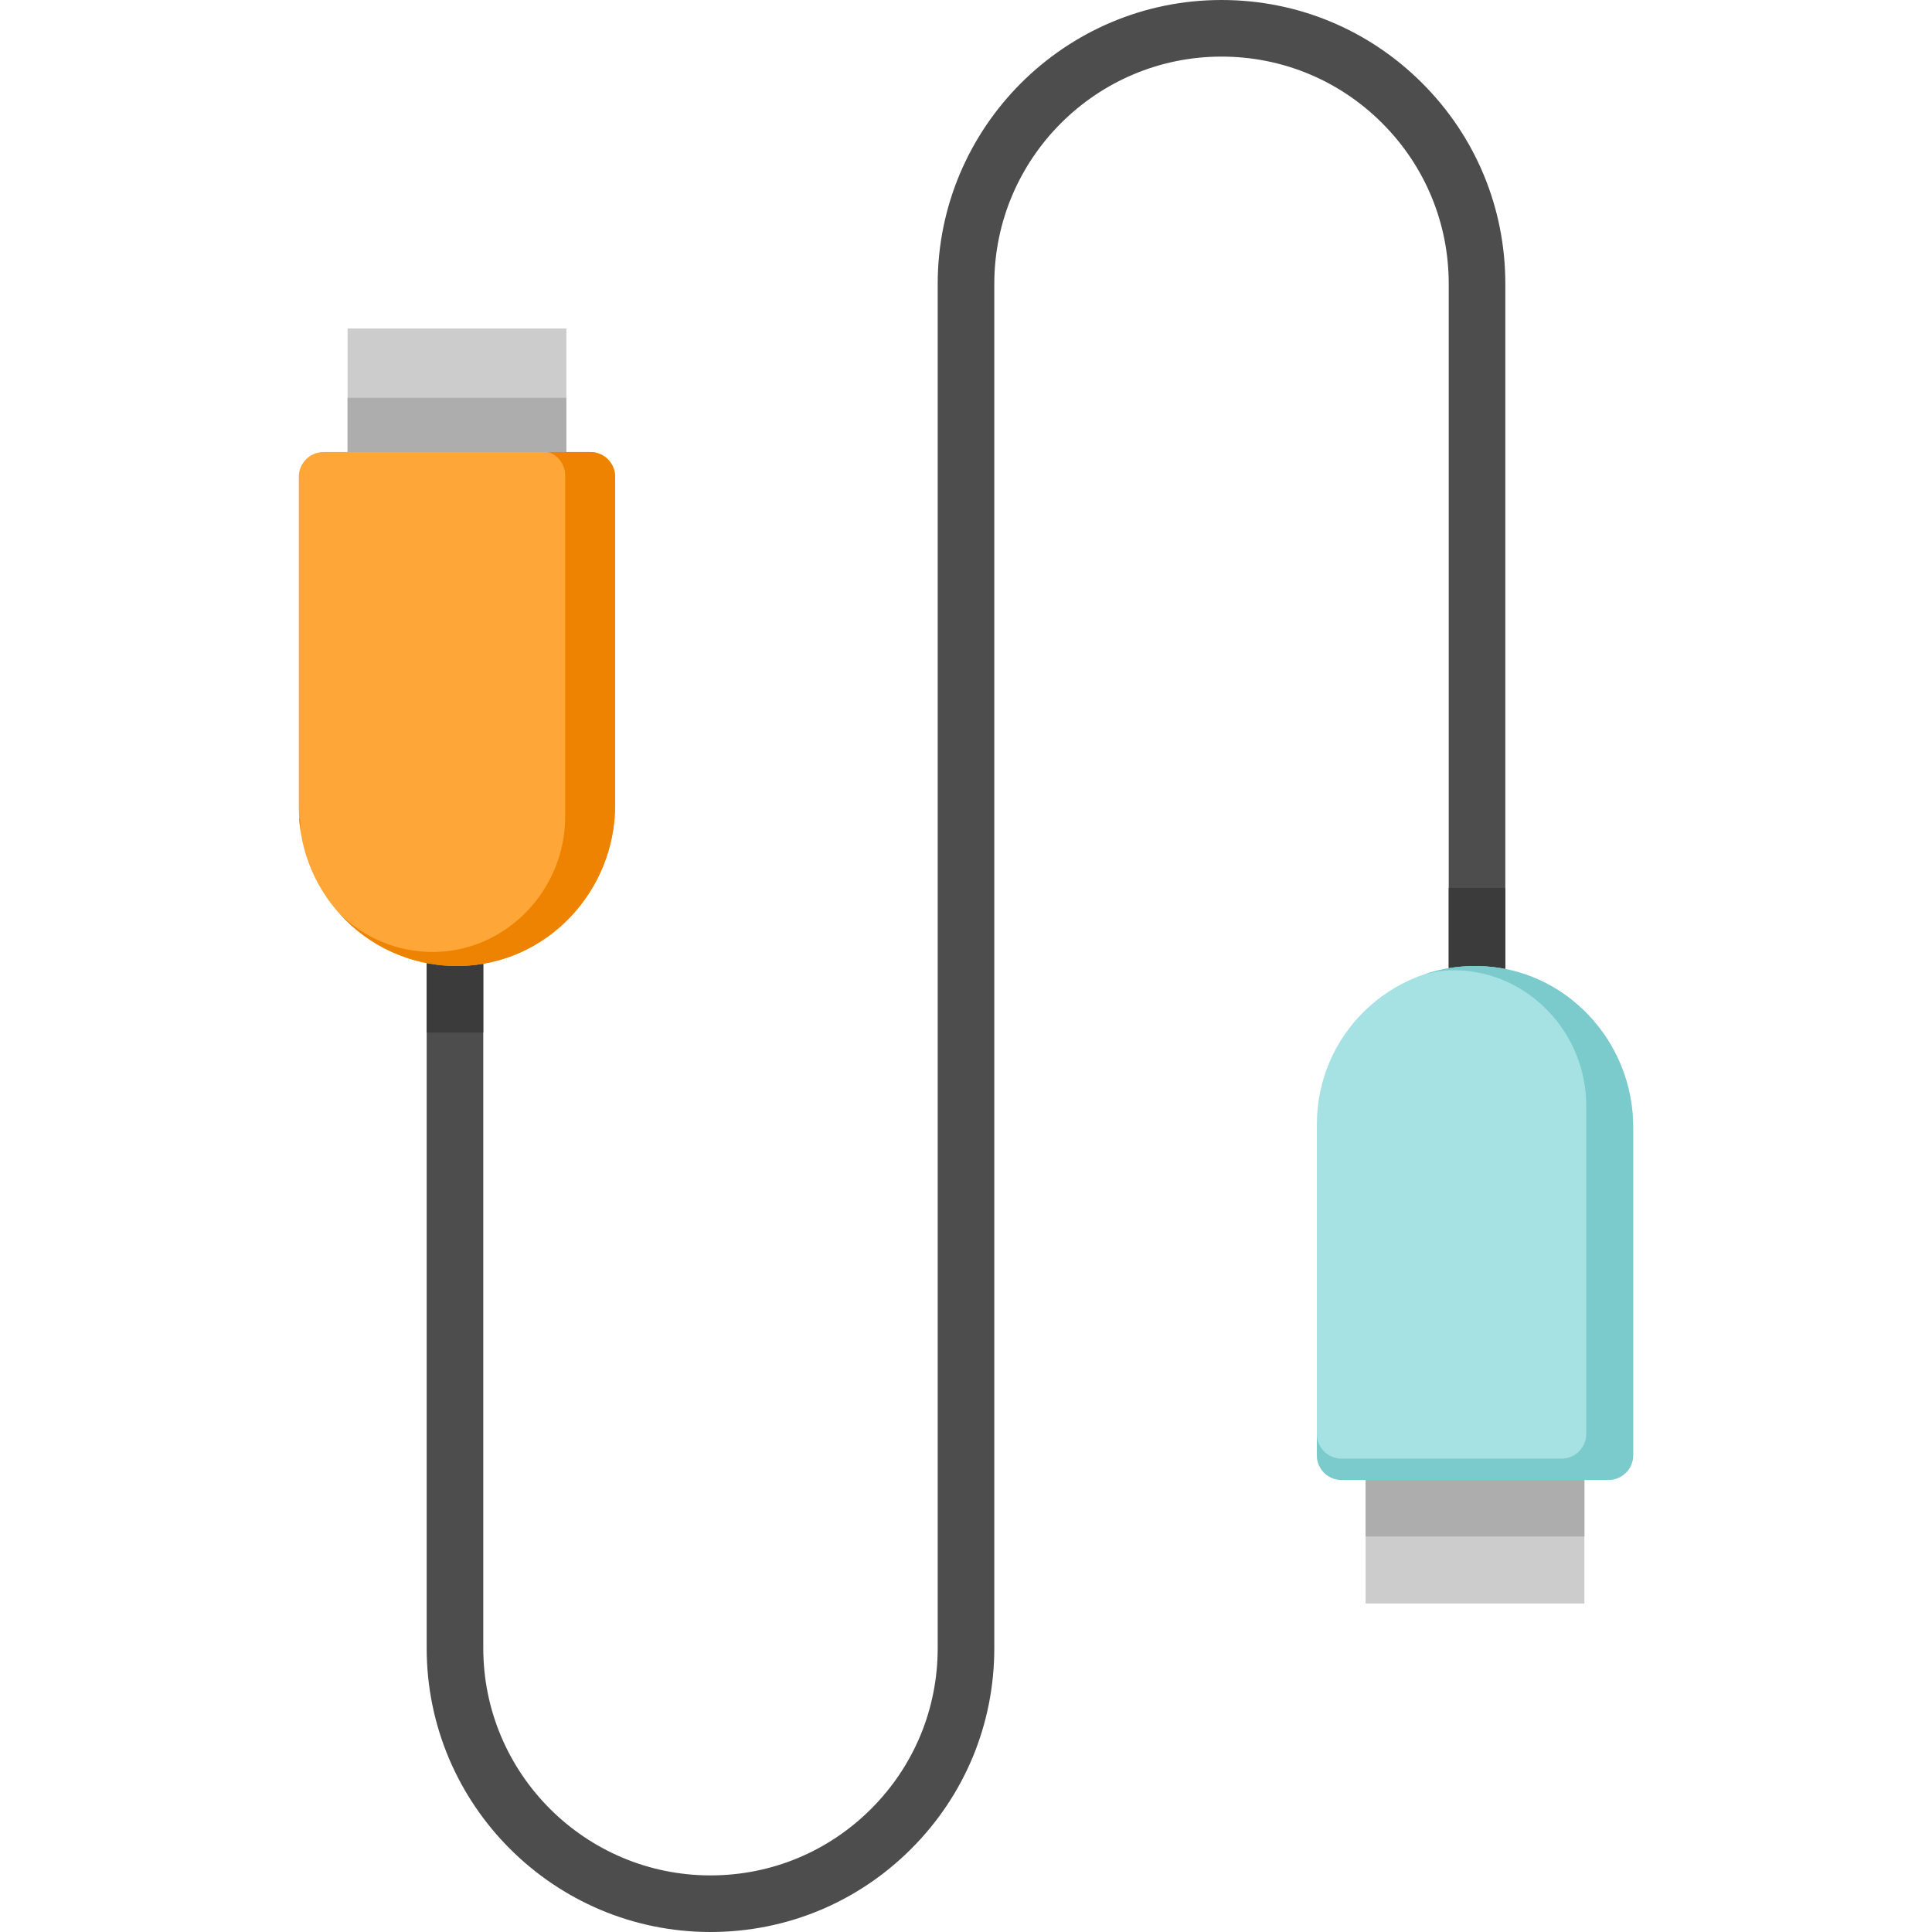
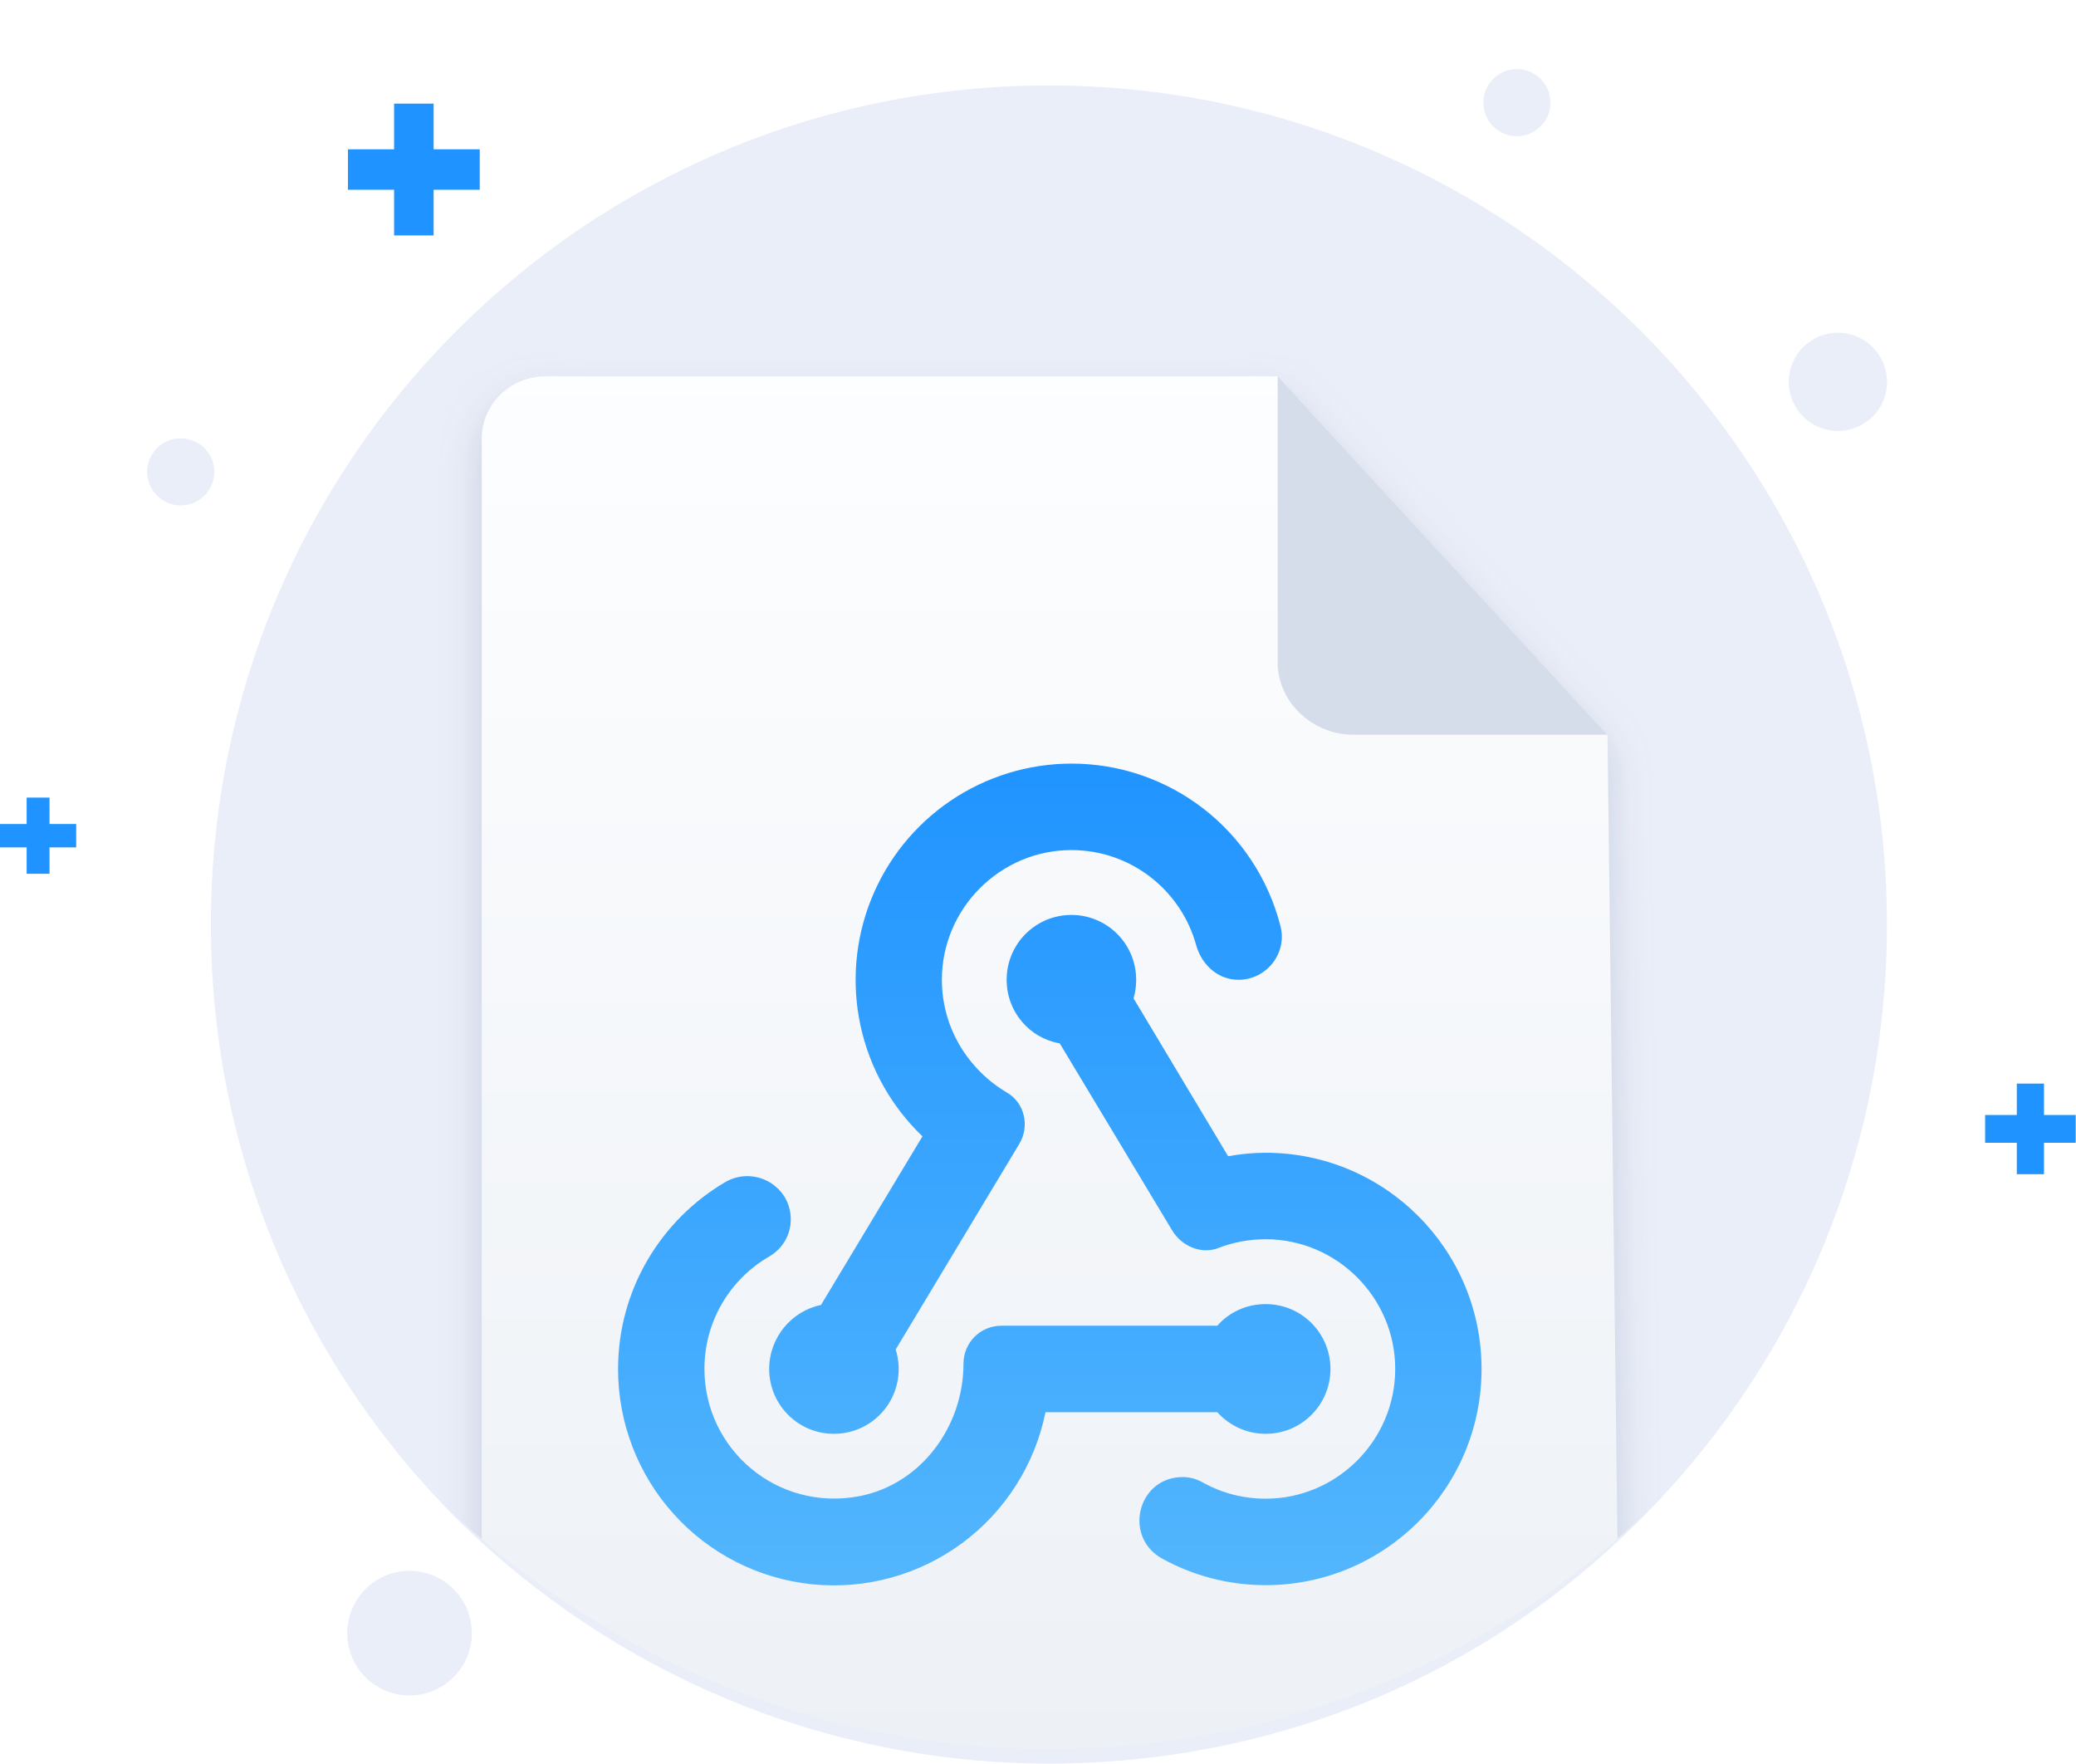
- <svg xmlns="http://www.w3.org/2000/svg" version="1.1" id="Capa_1" x="0px" y="0px" viewBox="0 0 512 512" style="enable-background:new 0 0 512 512;" xml:space="preserve">
-   <path style="fill:#4D4D4D;" d="M188.287,512c-41.473,0-75.213-33.74-75.213-75.213V246.75c0-4.142,3.358-7.5,7.5-7.5  s7.5,3.358,7.5,7.5v190.037c0,33.202,27.011,60.213,60.213,60.213c16.082,0,31.204-6.266,42.582-17.644  c11.37-11.37,17.631-26.488,17.631-42.569V75.213C248.5,33.74,282.24,0,323.713,0c20.088,0,38.978,7.826,53.189,22.037  c14.203,14.202,22.024,33.087,22.024,53.176V256c0,4.142-3.358,7.5-7.5,7.5s-7.5-3.358-7.5-7.5V75.213  c0-16.082-6.261-31.2-17.63-42.569C354.918,21.266,339.794,15,323.713,15C290.511,15,263.5,42.011,263.5,75.213v361.574  c0,20.088-7.822,38.973-22.024,53.176C227.265,504.174,208.376,512,188.287,512z" />
-   <g>
-     <rect x="113.07" y="246.75" style="fill:#3B3B3B;" width="15" height="26.875" />
-     <rect x="383.93" y="235.31" style="fill:#3B3B3B;" width="15" height="26.875" />
+ <svg xmlns="http://www.w3.org/2000/svg" width="1142" height="970" viewBox="0 0 1142 970" fill="none">
+   <path d="M1141.84 613.27H1124.39V596H1109.44V613.27H1092V628.566H1109.44V645.836H1124.39V628.566H1141.84V613.27Z" fill="#1F93FF" />
+   <path d="M263.905 82.12H238.534V57H216.787V82.12H191.416V104.369H216.787V129.489H238.534V104.369H263.905V82.12Z" fill="#1F93FF" />
+   <path d="M41.908 453.222H27.24V438.7H14.668V453.222H0V466.085H14.668V480.607H27.24V466.085H41.908V453.222Z" fill="#1F93FF" />
+   <path d="M1011.02 237.048C1025.95 237.048 1038.05 224.949 1038.05 210.024C1038.05 195.099 1025.95 183 1011.02 183C996.099 183 984 195.099 984 210.024C984 224.949 996.099 237.048 1011.02 237.048Z" fill="#EAEEF9" />
+   <path d="M834.455 74.911C844.648 74.911 852.911 66.648 852.911 56.455C852.911 46.263 844.648 38 834.455 38C824.263 38 816 46.263 816 56.455C816 66.648 824.263 74.911 834.455 74.911Z" fill="#EAEEF9" />
+   <path d="M99.412 277.995C109.605 277.995 117.868 269.732 117.868 259.54C117.868 249.347 109.605 241.084 99.412 241.084C89.22 241.084 80.957 249.347 80.957 259.54C80.957 269.732 89.22 277.995 99.412 277.995Z" fill="#EAEEF9" />
+   <path d="M225.274 932.548C244.203 932.548 259.548 917.203 259.548 898.274C259.548 879.345 244.203 864 225.274 864C206.345 864 191 879.345 191 898.274C191 917.203 206.345 932.548 225.274 932.548Z" fill="#EAEEF9" />
+   <path d="M1038 508.5C1038 637.502 985.262 753.785 900.7 837.364C817.957 920.035 703.389 970 577 970C451.521 970 336.953 919.126 253.3 837.364C168.738 753.785 116 637.502 116 508.5C116 253.221 322.404 47 577 47C831.596 47 1038 254.13 1038 508.5Z" fill="#EAEEF9" />
+   <mask id="mask0_422_14" style="mask-type:alpha" maskUnits="userSpaceOnUse" x="97" y="0" width="960" height="962">
+     <path d="M1057 480.947C1057 615.385 1002.09 736.568 914.041 823.669C827.888 909.823 708.598 961.894 577 961.894C446.349 961.894 327.059 908.876 239.959 823.669C151.911 736.568 97 615.385 97 480.947C97 214.911 311.911 0 577 0C842.089 0 1057 215.858 1057 480.947Z" fill="#EAEEF9" />
+   </mask>
+   <g mask="url(#mask0_422_14)">
+     <g filter="url(#filter0_d_422_14)">
+       <path d="M884.279 404.235L891.357 973.972C891.357 993.435 875.432 1008.48 855.969 1008.48H300.387C280.924 1008.48 265 992.551 265 973.972V241.453C265 221.99 280.924 206.951 300.387 206.951H702.919L884.279 404.235Z" fill="url(#paint0_linear_422_14)" />
+     </g>
+     <path d="M702.837 206.844V364.318C702.837 386.435 722.3 404.129 744.418 404.129H884.198" fill="#D5DDEA" />
+     <path d="M340 752.964C340 709.203 363.75 670.912 398.9 650.221C414.813 640.946 435 652.124 435 670.675C435 679.237 430.488 686.847 423.125 691.128C401.75 703.495 387.5 726.565 387.5 752.964C387.5 796.963 427.4 831.687 473 822.887C506.725 816.228 530 784.596 530 750.11C530 738.457 539.263 729.181 550.9 729.181H669.65C676.063 721.808 685.563 717.29 696.25 717.29C715.963 717.29 731.875 733.224 731.875 752.964C731.875 772.704 715.963 788.639 696.25 788.639C685.8 788.639 676.3 784.12 669.65 776.748H575.125C569.265 805.648 552.89 831.336 529.18 848.827C505.47 866.317 476.116 874.361 446.816 871.398C417.516 868.434 390.361 854.674 370.623 832.789C350.884 810.903 339.97 782.454 340 752.964V752.964ZM681.288 538.916C696.725 538.916 708.363 524.17 704.325 509.187C697.782 483.646 682.93 461.014 662.115 444.864C641.3 428.714 615.707 419.966 589.375 420C565.653 420.019 542.479 427.15 522.839 440.474C503.199 453.798 487.993 472.705 479.178 494.759C470.363 516.814 468.344 541.007 473.381 564.221C478.417 587.435 490.279 608.607 507.438 625.011L451.625 717.765C435.475 721.095 423.125 735.603 423.125 752.964C423.125 772.704 439.038 788.639 458.75 788.639C464.345 788.646 469.863 787.331 474.856 784.802C479.848 782.272 484.174 778.599 487.483 774.081C490.792 769.562 492.99 764.326 493.898 758.798C494.807 753.269 494.401 747.604 492.713 742.262L560.638 629.292C566.575 619.541 563.725 606.698 553.988 600.99C532.613 588.385 518.125 565.315 518.125 538.916C518.125 499.674 550.188 467.566 589.375 467.566C622.15 467.566 649.7 489.685 658.013 519.889C661.1 530.83 670.125 538.916 681.288 538.916V538.916ZM696.25 681.615C687.225 681.615 678.438 683.28 670.363 686.372C660.863 690.177 649.938 685.42 644.713 676.62L582.963 573.877C566.338 571.023 553.75 556.515 553.75 538.916C553.75 519.176 569.663 503.241 589.375 503.241C609.088 503.241 625 519.176 625 538.916C625 542.483 624.525 545.813 623.575 549.143L675.588 635.951C682.238 634.762 689.125 634.049 696.25 634.049C761.8 634.049 815 687.323 815 752.964C815 818.606 761.8 871.88 696.25 871.88C675.825 871.88 656.35 866.648 639.488 857.372C617.638 845.481 625.713 812.422 650.65 812.422C654.688 812.422 658.725 813.611 662.288 815.752C672.263 821.222 683.9 824.314 696.25 824.314C735.438 824.314 767.5 792.207 767.5 752.964C767.5 713.722 735.438 681.615 696.25 681.615V681.615Z" fill="url(#paint1_linear_422_14)" />
  </g>
-   <rect x="361.9" y="385" style="fill:#CCCCCC;" width="57.983" height="39.944" />
-   <rect x="361.9" y="385" style="fill:#ADADAD;" width="57.983" height="22.19" />
-   <path style="fill:#A6E2E3;" d="M432.802,298.678v86.977c0,3.616-2.932,6.548-6.548,6.548h-70.721c-3.617,0-6.548-2.932-6.548-6.548  v-87.746c0-23.439,19.239-42.39,42.803-41.899C414.709,256.486,432.802,275.751,432.802,298.678z" />
-   <rect x="92.11" y="87.06" style="fill:#CCCCCC;" width="57.983" height="36.28" />
-   <rect x="92.11" y="105.43" style="fill:#ADADAD;" width="57.983" height="17.907" />
-   <path style="fill:#FFA638;" d="M163.015,126.345v86.977c0,22.927-18.093,42.191-41.015,42.668  c-23.564,0.49-42.803-18.461-42.803-41.899v-87.746c0-3.616,2.932-6.548,6.548-6.548l0,0h70.721l0,0  C160.083,119.797,163.015,122.729,163.015,126.345z" />
-   <path style="fill:#7CCBCC;" d="M391.787,256.009c-5.066-0.105-9.93,0.693-14.447,2.236c0.396-0.081,0.781-0.166,1.142-0.257  c2.982-0.755,5.201-0.896,7.513-0.85c18.954,0.395,34.375,16.494,34.375,35.888v86.981c0,3.614-2.93,6.544-6.544,6.544H355.53  c-3.614,0-6.544-2.93-6.544-6.544l0,0v5.648c0,3.616,2.932,6.548,6.548,6.548h70.721c3.617,0,6.548-2.932,6.548-6.548v-86.977  C432.802,275.751,414.709,256.486,391.787,256.009z" />
-   <path style="fill:#EB7100;" d="M79.527,217.153l-0.23-0.322c0.081,1.261,0.209,2.509,0.399,3.737  C79.586,219.444,79.527,218.305,79.527,217.153z" />
-   <path style="fill:#ED8300;" d="M156.467,119.797h-11.188c2.613,0.858,4.502,3.314,4.502,6.215v90.372  c0,19.395-15.42,35.494-34.375,35.888c-0.251,0.005-0.503,0.008-0.753,0.008c-9.651,0-18.405-3.914-24.76-10.236  c7.856,8.766,19.342,14.212,32.106,13.947c22.922-0.477,41.015-19.741,41.015-42.668v-86.977  C163.015,122.728,160.083,119.797,156.467,119.797z" />
-   <g>
- </g>
-   <g>
- </g>
-   <g>
- </g>
-   <g>
- </g>
-   <g>
- </g>
-   <g>
- </g>
-   <g>
- </g>
-   <g>
- </g>
-   <g>
- </g>
-   <g>
- </g>
-   <g>
- </g>
-   <g>
- </g>
-   <g>
- </g>
-   <g>
- </g>
-   <g>
- </g>
+   <defs>
+     <filter id="filter0_d_422_14" x="243" y="195.951" width="670.356" height="845.524" filterUnits="userSpaceOnUse" color-interpolation-filters="sRGB">
+       <feFlood flood-opacity="0" result="BackgroundImageFix" />
+       <feColorMatrix in="SourceAlpha" type="matrix" values="0 0 0 0 0 0 0 0 0 0 0 0 0 0 0 0 0 0 127 0" result="hardAlpha" />
+       <feOffset dy="11" />
+       <feGaussianBlur stdDeviation="11" />
+       <feColorMatrix type="matrix" values="0 0 0 0 0.398 0 0 0 0 0.477 0 0 0 0 0.575 0 0 0 0.27 0" />
+       <feBlend mode="normal" in2="BackgroundImageFix" result="effect1_dropShadow_422_14" />
+       <feBlend mode="normal" in="SourceGraphic" in2="effect1_dropShadow_422_14" result="shape" />
+     </filter>
+     <linearGradient id="paint0_linear_422_14" x1="577.974" y1="188.411" x2="577.974" y2="1017.12" gradientUnits="userSpaceOnUse">
+       <stop stop-color="#FDFEFF" />
+       <stop offset="0.996" stop-color="#ECF0F5" />
+     </linearGradient>
+     <linearGradient id="paint1_linear_422_14" x1="577.5" y1="420" x2="577.5" y2="872" gradientUnits="userSpaceOnUse">
+       <stop stop-color="#2094FF" />
+       <stop offset="1" stop-color="#53B6FD" />
+     </linearGradient>
+   </defs>
</svg>
